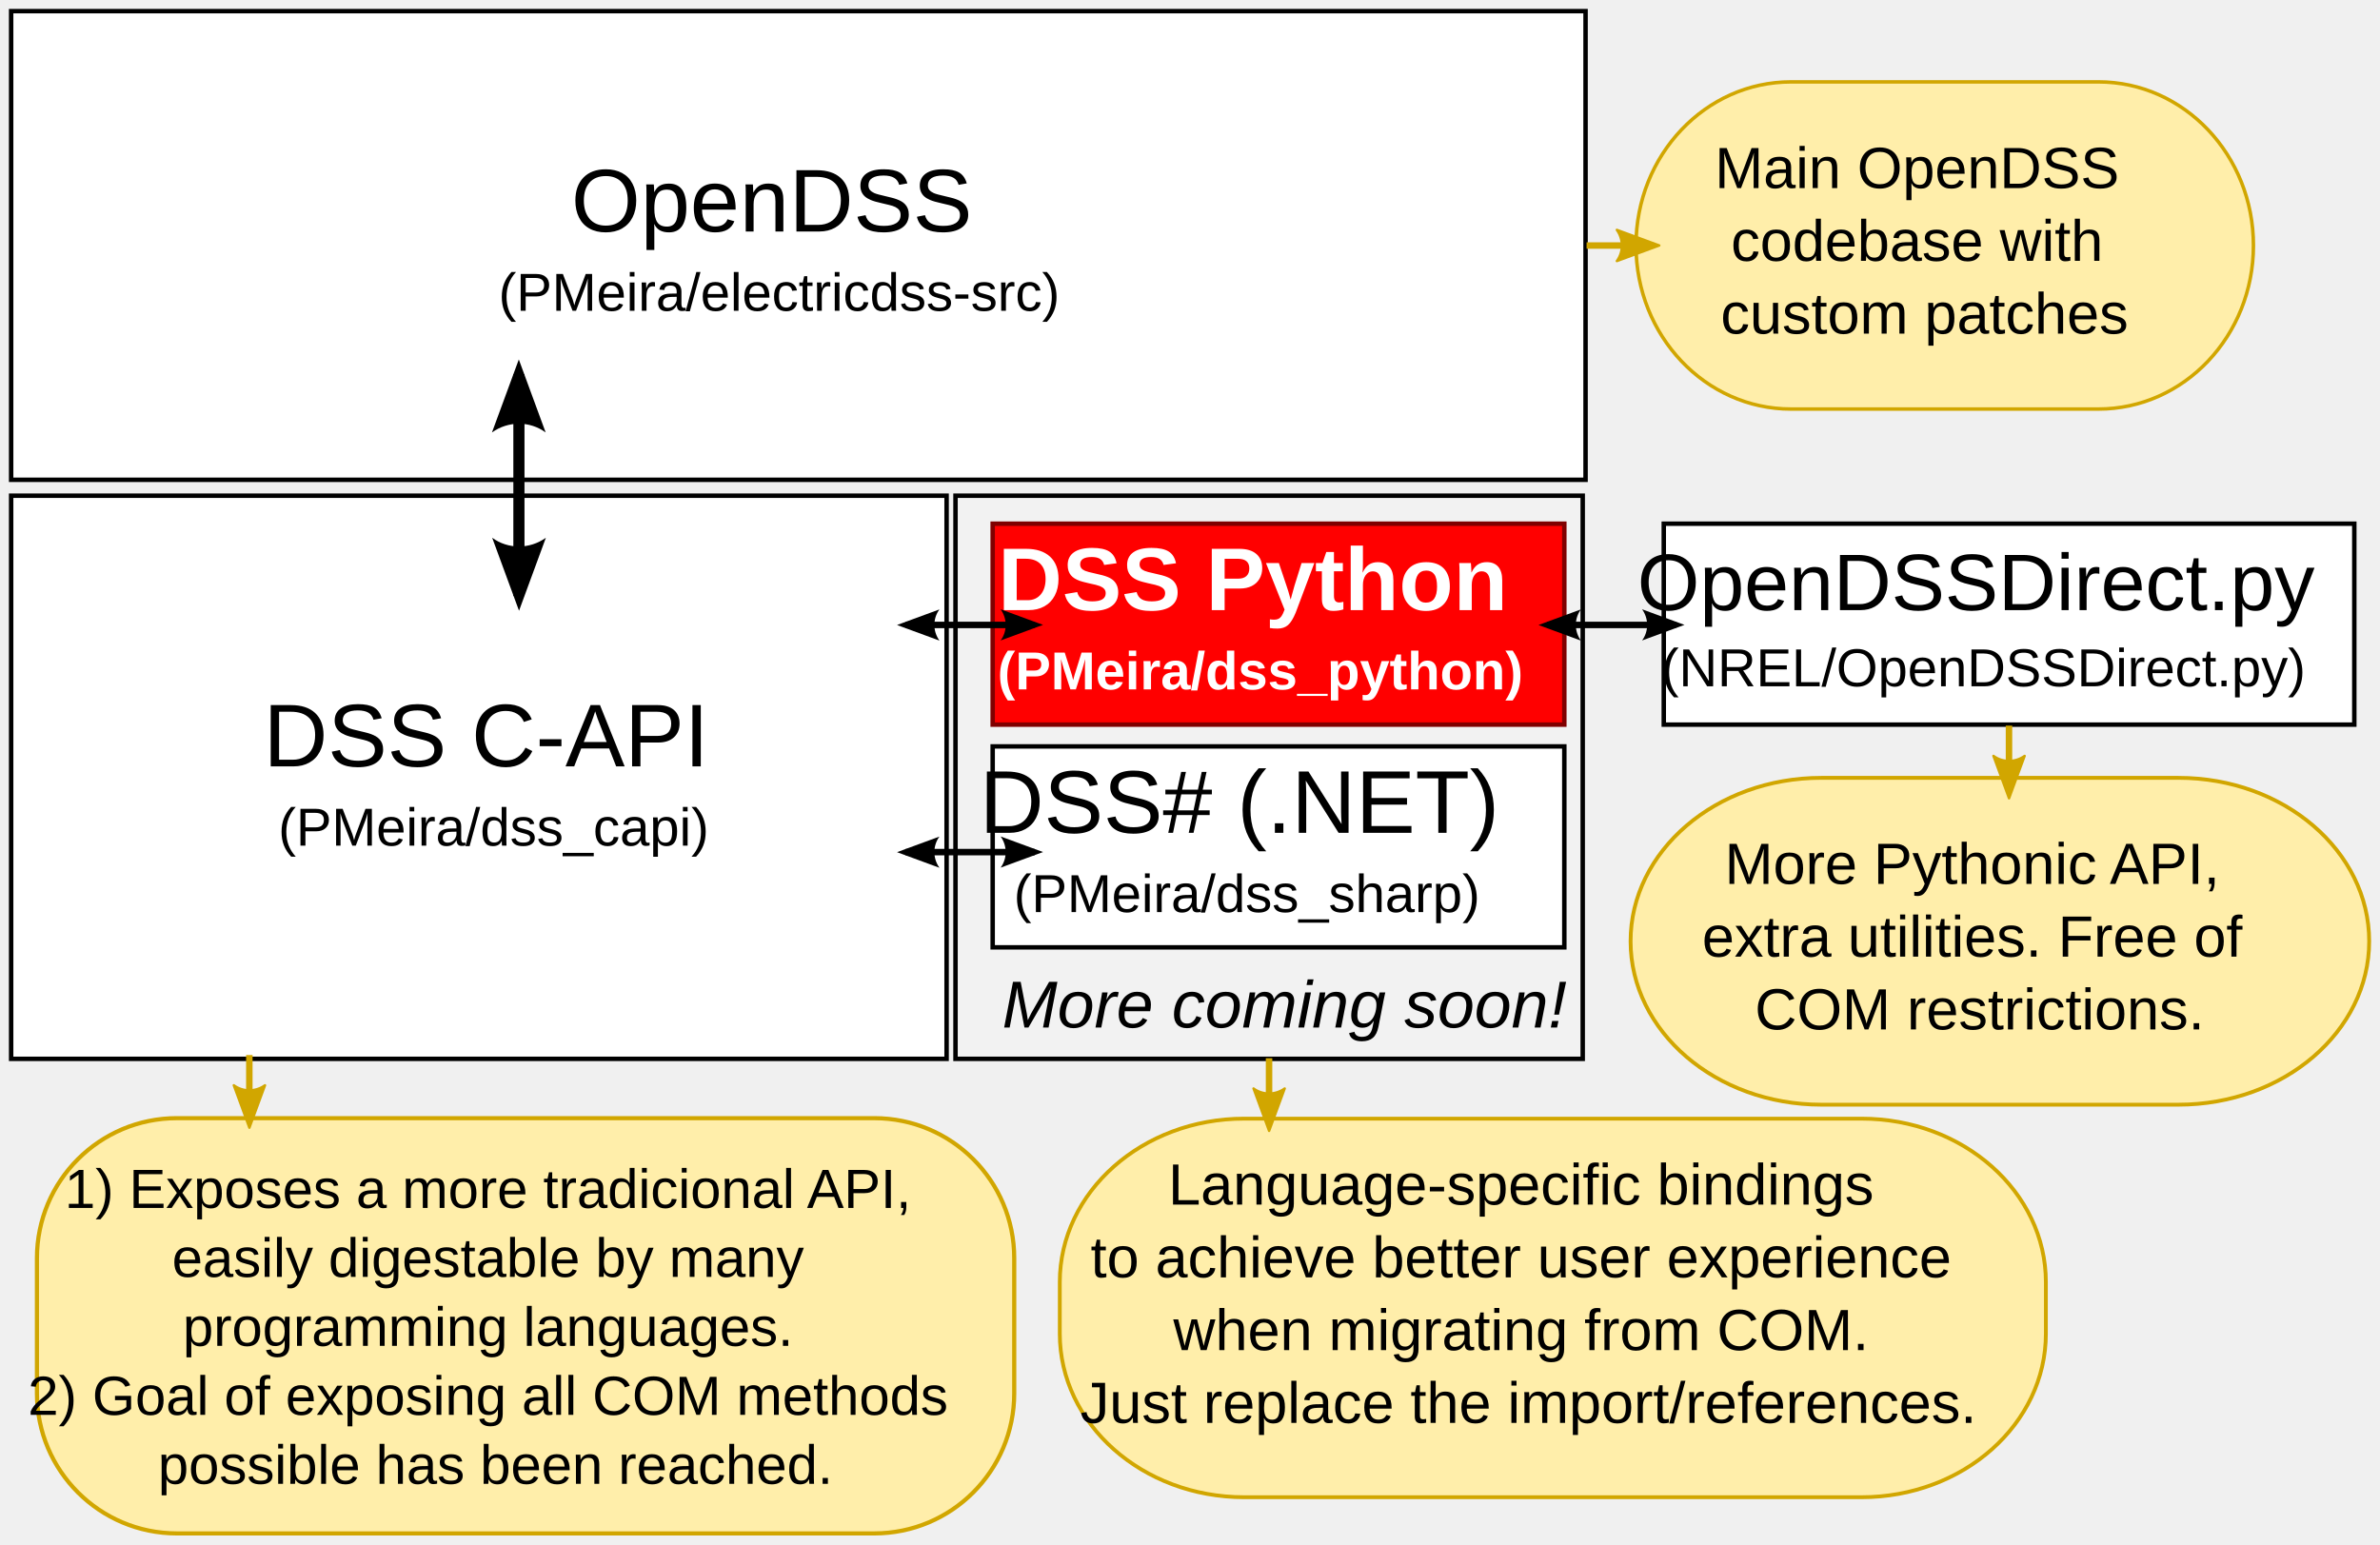
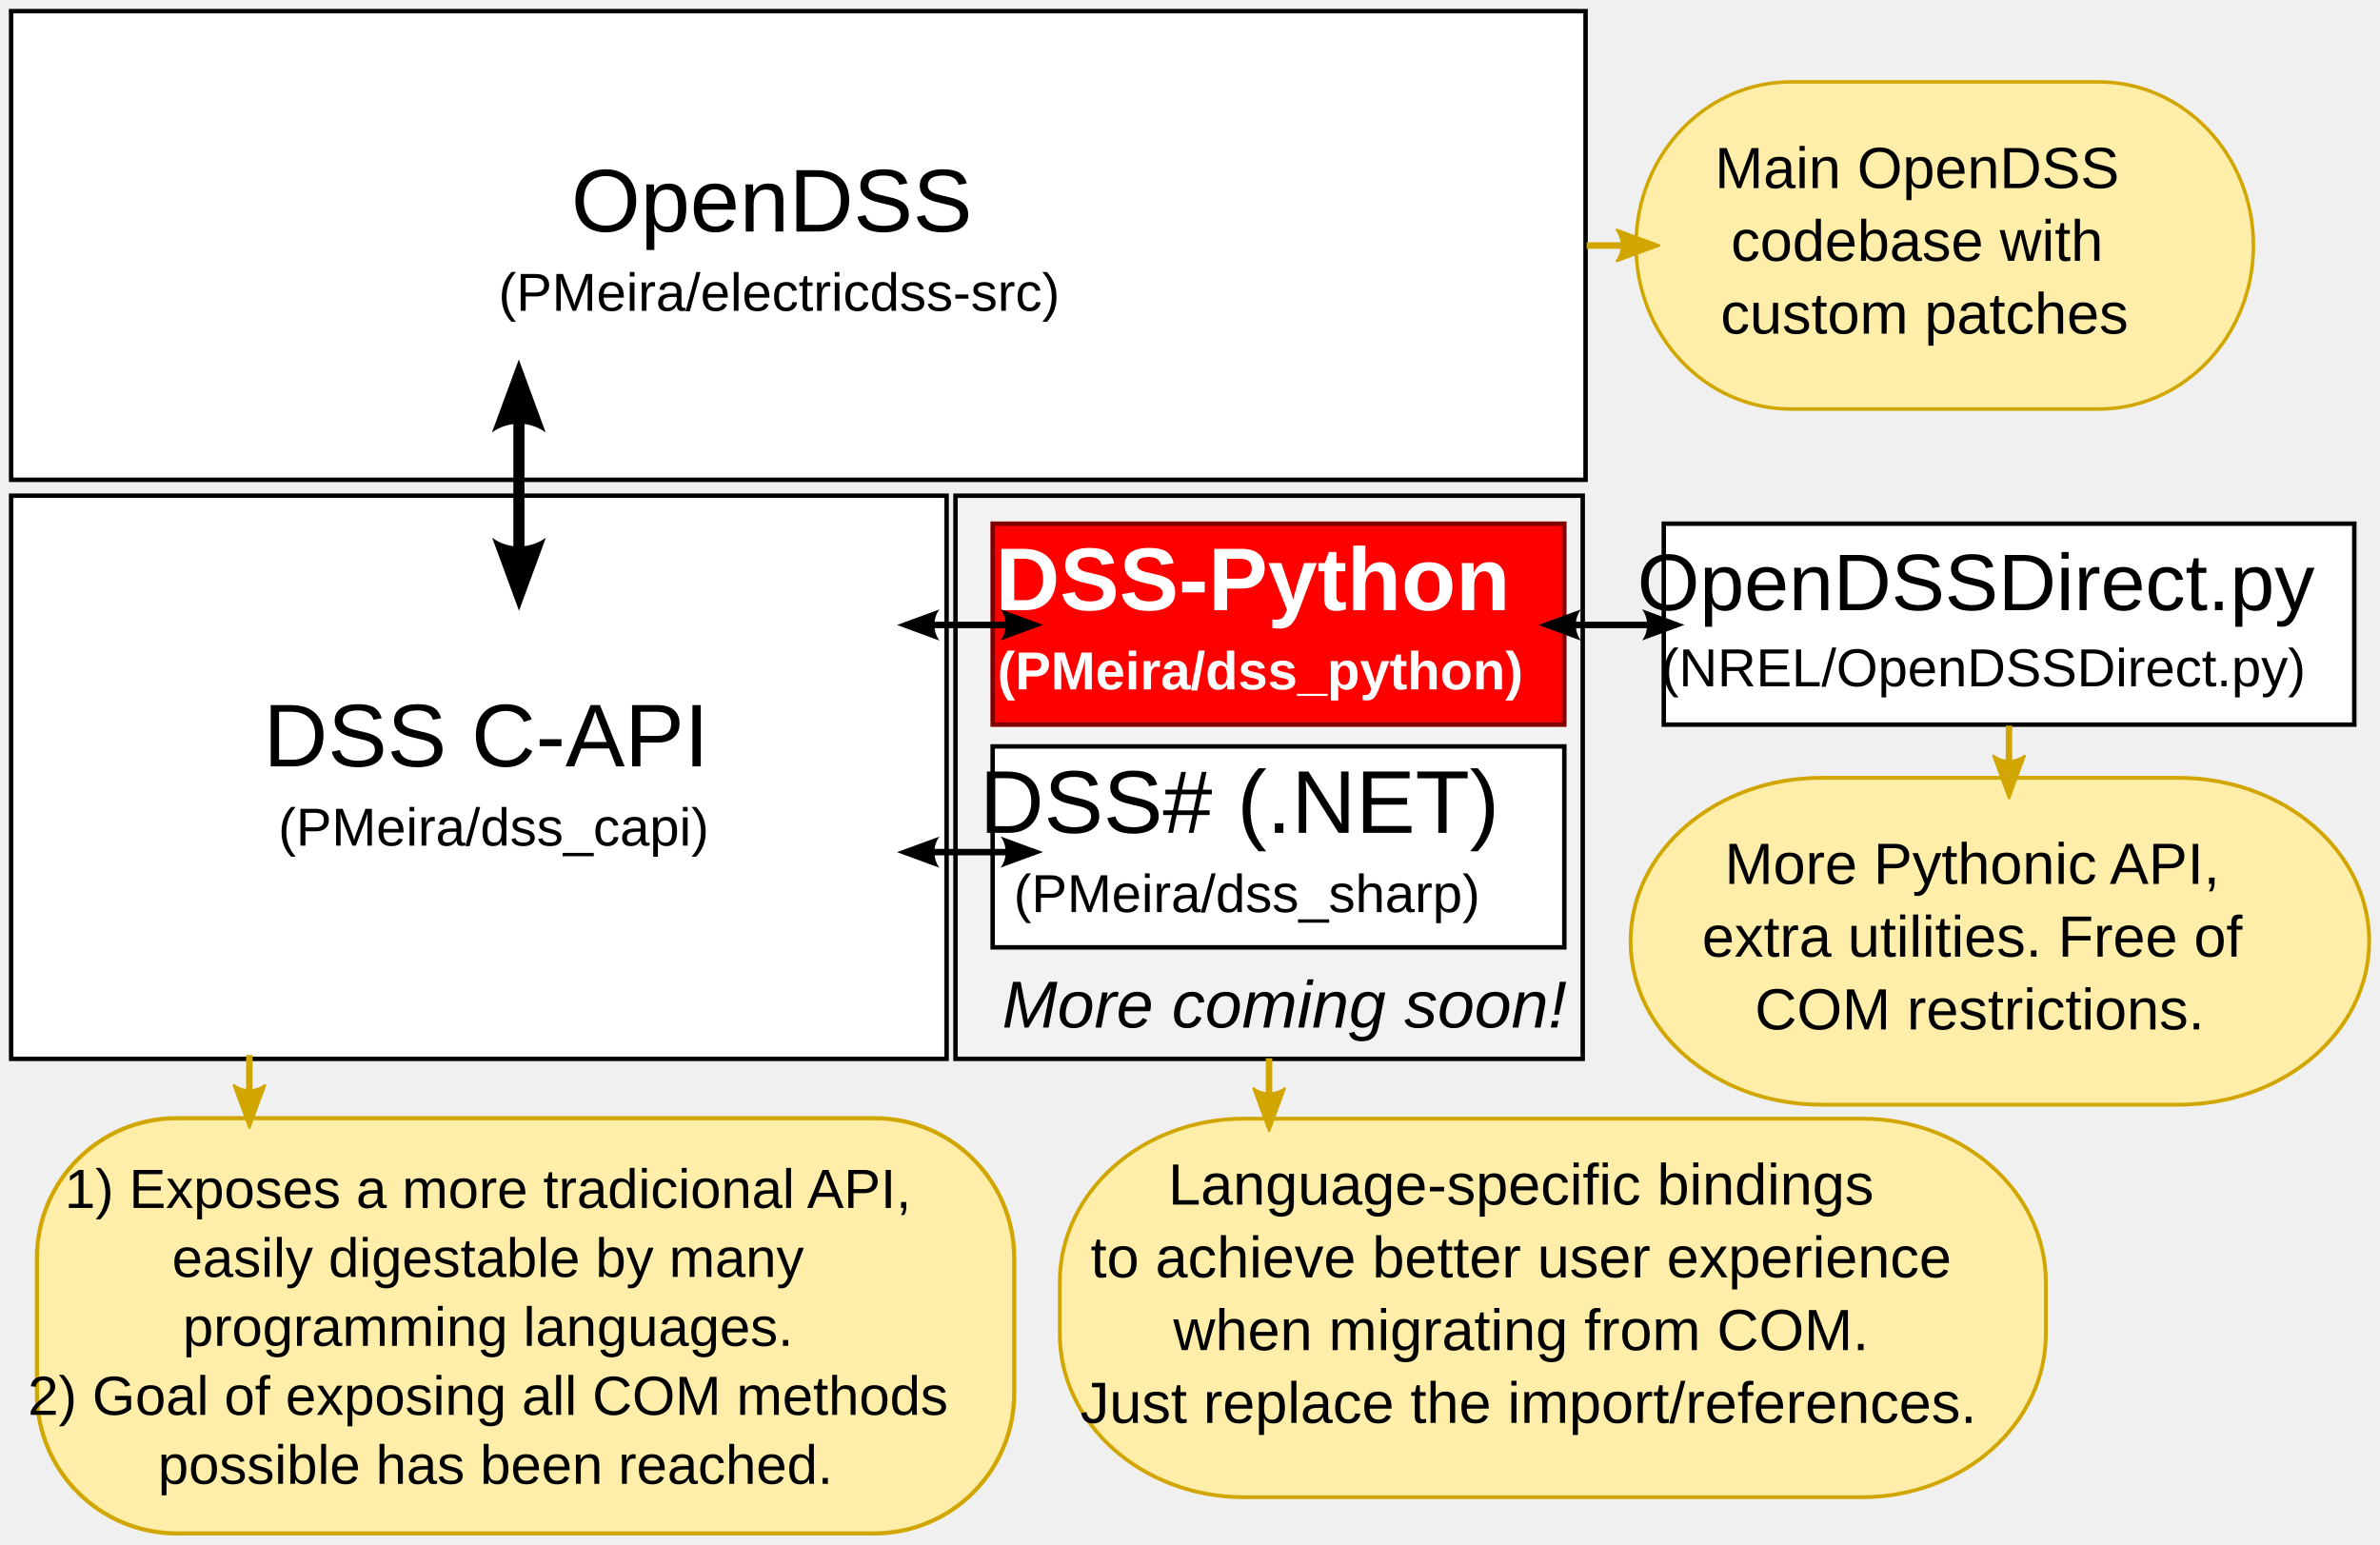
<svg xmlns="http://www.w3.org/2000/svg" width="1068.568" height="693.446" id="svg2" version="1.1">
  <defs id="defs4">
    <marker orient="auto" refY="0" refX="0" id="Arrow1Sstart" style="overflow:visible">
      <path id="path4022" d="M 0,0 5,-5 -12.5,0 5,5 0,0 z" style="fill-rule:evenodd;stroke:#000000;stroke-width:1pt" transform="matrix(0.2,0,0,0.2,1.2,0)" />
    </marker>
    <marker orient="auto" refY="0" refX="0" id="Arrow1Lstart" style="overflow:visible">
      <path id="path4010" d="M 0,0 5,-5 -12.5,0 5,5 0,0 z" style="fill-rule:evenodd;stroke:#000000;stroke-width:1pt" transform="matrix(0.8,0,0,0.8,10,0)" />
    </marker>
    <marker orient="auto" refY="0" refX="0" id="Arrow2Lstart" style="overflow:visible">
      <path id="path4028" style="fill-rule:evenodd;stroke-width:0.625;stroke-linejoin:round" d="M 8.719,4.034 -2.207,0.016 8.719,-4.002 c -1.745,2.372 -1.735,5.617 -6e-7,8.035 z" transform="matrix(1.1,0,0,1.1,1.1,0)" />
    </marker>
    <marker style="overflow:visible" id="Arrow2Mstart" refX="0" refY="0" orient="auto">
      <path transform="scale(0.6,0.6)" d="M 8.719,4.034 -2.207,0.016 8.719,-4.002 c -1.745,2.372 -1.735,5.617 -6e-7,8.035 z" style="fill-rule:evenodd;stroke-width:0.625;stroke-linejoin:round" id="path4034" />
    </marker>
    <marker style="overflow:visible" id="Arrow1Mstart" refX="0" refY="0" orient="auto">
      <path transform="matrix(0.4,0,0,0.4,4,0)" style="fill-rule:evenodd;stroke:#000000;stroke-width:1pt" d="M 0,0 5,-5 -12.5,0 5,5 0,0 z" id="path4016" />
    </marker>
    <marker style="overflow:visible" id="Arrow2Mend" refX="0" refY="0" orient="auto">
      <path transform="scale(-0.6,-0.6)" d="M 8.719,4.034 -2.207,0.016 8.719,-4.002 c -1.745,2.372 -1.735,5.617 -6e-7,8.035 z" style="fill-rule:evenodd;stroke-width:0.625;stroke-linejoin:round" id="path4037" />
    </marker>
    <marker style="overflow:visible" id="Arrow2Lend" refX="0" refY="0" orient="auto">
      <path transform="matrix(-1.1,0,0,-1.1,-1.1,0)" d="M 8.719,4.034 -2.207,0.016 8.719,-4.002 c -1.745,2.372 -1.735,5.617 -6e-7,8.035 z" style="fill-rule:evenodd;stroke-width:0.625;stroke-linejoin:round" id="path4031" />
    </marker>
    <marker style="overflow:visible" id="Arrow2Mstartn" refX="0" refY="0" orient="auto">
      <path transform="scale(0.6,0.6)" d="M 8.719,4.034 -2.207,0.016 8.719,-4.002 c -1.745,2.372 -1.735,5.617 -6e-7,8.035 z" style="fill:#d1a600;fill-rule:evenodd;stroke:#d1a600;stroke-width:0.625;stroke-linejoin:round" id="path5444" />
    </marker>
    <marker style="overflow:visible" id="Arrow2Mendv" refX="0" refY="0" orient="auto">
      <path transform="scale(-0.6,-0.6)" d="M 8.719,4.034 -2.207,0.016 8.719,-4.002 c -1.745,2.372 -1.735,5.617 -6e-7,8.035 z" style="fill:#d1a600;fill-rule:evenodd;stroke:#d1a600;stroke-width:0.625;stroke-linejoin:round" id="path5447" />
    </marker>
  </defs>
  <g id="layer1" transform="translate(-165.0163,-194.6575)">
    <rect y="417.231" x="594.016" height="252.857" width="281.609" id="rect3130" style="fill:#f2f2f2;stroke:#000000;stroke-width:2;stroke-miterlimit:4;stroke-opacity:1;stroke-dasharray:none" />
    <rect y="199.657" x="170.016" height="210.431" width="706.883" id="rect2985" style="fill:#ffffff;stroke:#000000;stroke-width:2;stroke-miterlimit:4;stroke-opacity:1;stroke-dasharray:none" />
    <text id="text2987" y="298.602" x="523.177" style="font-style:normal;font-variant:normal;font-weight:normal;font-stretch:normal;line-height:0%;font-family:Arial;-inkscape-font-specification:Arial;text-align:center;letter-spacing:0px;word-spacing:0px;text-anchor:middle;fill:#000000;fill-opacity:1;stroke:none" xml:space="preserve">
      <tspan y="298.602" x="523.177" id="tspan2989" style="font-size:40px;line-height:1.25">OpenDSS</tspan>
      <tspan style="font-style:normal;font-variant:normal;font-weight:normal;font-stretch:normal;font-size:24px;line-height:1.25;font-family:Arial;-inkscape-font-specification:Arial" id="tspan3137" y="334.19" x="523.177">(PMeira/electricdss-src)</tspan>
    </text>
    <rect style="fill:#ffffff;stroke:#000000;stroke-width:2;stroke-miterlimit:4;stroke-opacity:1;stroke-dasharray:none" id="rect3008" width="420" height="252.857" x="170.016" y="417.231" />
    <g id="g7340" transform="translate(499.7143,260.1612)">
      <rect style="fill:#ffeeaa;fill-opacity:1;stroke:#d1a600;stroke-width:1.866;stroke-miterlimit:4;stroke-opacity:1;stroke-dasharray:none" id="rect4000" width="438.781" height="186.45" x="-318.113" y="436.559" ry="62.846" rx="62.846" />
      <text xml:space="preserve" style="font-style:normal;font-variant:normal;font-weight:normal;font-stretch:normal;line-height:0%;font-family:Arial;-inkscape-font-specification:Arial;text-align:center;letter-spacing:0px;word-spacing:0px;text-anchor:middle;fill:#000000;fill-opacity:1;stroke:none" x="-100.596" y="476.862" id="text3016">
        <tspan x="-97.16" y="476.862" id="tspan3029" style="font-size:24.777px;line-height:1.25">1) Exposes a more tradicional API, </tspan>
        <tspan x="-97.16" y="507.833" id="tspan3031" style="font-size:24.777px;line-height:1.25">easily digestable by many </tspan>
        <tspan x="-100.596" y="538.804" id="tspan3101" style="font-size:24.777px;line-height:1.25">programming languages.</tspan>
        <tspan x="-97.16" y="569.775" id="tspan3093" style="font-size:24.777px;line-height:1.25">2) Goal of exposing all COM methods </tspan>
        <tspan x="-100.596" y="600.746" id="tspan3109" style="font-size:24.777px;line-height:1.25">possible has been reached.</tspan>
      </text>
    </g>
    <g transform="translate(124,-20)" id="g5423">
      <rect rx="82.809" ry="73.429" y="716.933" x="516.841" height="169.988" width="442.729" id="rect4002" style="fill:#ffeeaa;fill-opacity:1;stroke:#d1a600;stroke-width:1.718;stroke-miterlimit:4;stroke-opacity:1;stroke-dasharray:none" />
      <text id="text3085" y="755.525" x="738.939" style="font-style:normal;font-variant:normal;font-weight:normal;font-stretch:normal;line-height:0%;font-family:Arial;-inkscape-font-specification:Arial;text-align:center;letter-spacing:0px;word-spacing:0px;text-anchor:middle;fill:#000000;fill-opacity:1;stroke:none" xml:space="preserve">
        <tspan y="755.525" x="738.939" id="tspan3089" style="font-size:26.14px;line-height:1.25">Language-specific bindings</tspan>
        <tspan y="788.2" x="738.939" id="tspan3113" style="font-size:26.14px;line-height:1.25">to achieve better user experience</tspan>
        <tspan y="820.875" x="738.939" id="tspan3115" style="font-size:26.14px;line-height:1.25">when migrating from COM.</tspan>
        <tspan y="853.551" x="738.939" id="tspan5421" style="font-size:26.14px;line-height:1.25">Just replace the import/references.</tspan>
      </text>
    </g>
    <text xml:space="preserve" style="font-style:normal;font-variant:normal;font-weight:normal;font-stretch:normal;line-height:0%;font-family:Arial;-inkscape-font-specification:Arial;letter-spacing:0px;word-spacing:0px;fill:#000000;fill-opacity:1;stroke:none" x="614.947" y="656.016" id="text3121">
      <tspan id="tspan3123" x="614.947" y="656.016" style="font-style:oblique;font-variant:normal;font-weight:normal;font-stretch:normal;font-size:29.812px;line-height:1.25;font-family:Arial;-inkscape-font-specification:'Arial Oblique'">More coming soon!</tspan>
    </text>
    <text xml:space="preserve" style="font-style:normal;font-variant:normal;font-weight:normal;font-stretch:normal;line-height:0%;font-family:Arial;-inkscape-font-specification:Arial;text-align:center;letter-spacing:0px;word-spacing:0px;text-anchor:middle;fill:#000000;fill-opacity:1;stroke:none;" x="394.982" y="538.765" id="text3139">
      <tspan id="tspan3141" x="394.982" y="538.765" style="font-weight:normal;font-size:40px;line-height:1.25;-inkscape-font-specification:'Arial Bold';fill:#000000;">DSS C-API</tspan>
      <tspan x="394.982" y="574.353" id="tspan3143" style="font-style:normal;font-variant:normal;font-weight:normal;font-stretch:normal;font-size:24px;line-height:1.25;font-family:Arial;-inkscape-font-specification:'Arial Bold';fill:#000000;">(PMeira/dss_capi)</tspan>
    </text>
    <g transform="translate(12,6)" id="g3220">
      <rect y="423.797" x="900.016" height="90.223" width="310.035" id="rect3147" style="fill:#ffffff;stroke:#000000;stroke-width:2;stroke-miterlimit:4;stroke-opacity:1;stroke-dasharray:none" />
      <text id="text3153" y="462.602" x="1055.177" style="font-style:normal;font-variant:normal;font-weight:normal;font-stretch:normal;line-height:0%;font-family:Arial;-inkscape-font-specification:Arial;text-align:center;letter-spacing:0px;word-spacing:0px;text-anchor:middle;fill:#000000;fill-opacity:1;stroke:none" xml:space="preserve">
        <tspan y="462.602" x="1055.177" id="tspan3155" style="font-size:36px;line-height:1.25">OpenDSSDirect.py</tspan>
        <tspan style="font-style:normal;font-variant:normal;font-weight:normal;font-stretch:normal;font-size:24px;line-height:1.25;font-family:Arial;-inkscape-font-specification:Arial" id="tspan3157" y="496.793" x="1055.177">(NREL/OpenDSSDirect.py)</tspan>
      </text>
    </g>
    <rect style="fill:#ffffff;stroke:#000000;stroke-width:2;stroke-miterlimit:4;stroke-opacity:1;stroke-dasharray:none" id="rect3212" width="256.662" height="90.223" x="610.703" y="529.797" />
    <rect y="429.797" x="610.703" height="90.223" width="256.662" id="rect3161" style="fill:#ff0000;stroke:#800000;stroke-width:2;stroke-miterlimit:4;stroke-opacity:1;stroke-dasharray:none" />
    <text id="text3163" y="468.602" x="739.177" style="font-style:normal;font-variant:normal;font-weight:normal;font-stretch:normal;line-height:0%;font-family:Arial;-inkscape-font-specification:Arial;text-align:center;letter-spacing:0px;word-spacing:0px;text-anchor:middle;fill:#ffffff;fill-opacity:1;stroke:none" xml:space="preserve">
-       <tspan y="468.602" x="739.177" id="tspan3165" style="font-weight:bold;font-size:40px;line-height:1.25;fill:#ffffff">DSS Python</tspan>
+       <tspan y="468.602" x="739.177" id="tspan3165" style="font-weight:bold;font-size:40px;line-height:1.25;fill:#ffffff">DSS-Python</tspan>
      <tspan style="font-style:normal;font-variant:normal;font-weight:bold;font-stretch:normal;font-size:24px;line-height:1.25;font-family:Arial;-inkscape-font-specification:Arial;fill:#ffffff" id="tspan3167" y="504.19" x="739.177">(PMeira/dss_python)</tspan>
    </text>
    <text xml:space="preserve" style="font-style:normal;font-variant:normal;font-weight:normal;font-stretch:normal;line-height:0%;font-family:Arial;-inkscape-font-specification:Arial;text-align:center;letter-spacing:0px;word-spacing:0px;text-anchor:middle;fill:#000000;fill-opacity:1;stroke:none" x="733.177" y="568.602" id="text3190">
      <tspan id="tspan3192" x="733.177" y="568.602" style="font-size:40px;line-height:1.25">DSS# (.NET)</tspan>
      <tspan x="733.177" y="604.19" id="tspan3194" style="font-style:normal;font-variant:normal;font-weight:normal;font-stretch:normal;font-size:24px;line-height:1.25;font-family:Arial;-inkscape-font-specification:Arial">(PMeira/dss_sharp)</tspan>
    </text>
    <path id="path3228" d="m 398,362.672 0,99.599" style="fill:none;stroke:#000000;stroke-width:5;stroke-linecap:butt;stroke-linejoin:miter;stroke-miterlimit:4;stroke-opacity:1;stroke-dasharray:none;marker-start:url(#Arrow2Mstart);marker-end:url(#Arrow2Mend)" />
    <path style="fill:none;stroke:#000000;stroke-width:2.905;stroke-linecap:butt;stroke-linejoin:miter;stroke-miterlimit:4;stroke-opacity:1;stroke-dasharray:none;marker-start:url(#Arrow2Mstart);marker-end:url(#Arrow2Mend)" d="m 917.471,475.259 -57.863,0" id="path4824" />
    <path id="path5394" d="m 629.471,475.259 -57.863,0" style="fill:none;stroke:#000000;stroke-width:2.905;stroke-linecap:butt;stroke-linejoin:miter;stroke-miterlimit:4;stroke-opacity:1;stroke-dasharray:none;marker-start:url(#Arrow2Mstart);marker-end:url(#Arrow2Mend)" />
    <path style="fill:none;stroke:#000000;stroke-width:2.905;stroke-linecap:butt;stroke-linejoin:miter;stroke-miterlimit:4;stroke-opacity:1;stroke-dasharray:none;marker-start:url(#Arrow2Mstart);marker-end:url(#Arrow2Mend)" d="m 629.471,577.259 -57.863,0" id="path5396" />
    <g id="g7331">
      <rect style="fill:#ffeeaa;fill-opacity:1;stroke:#d1a600;stroke-width:1.717;stroke-miterlimit:4;stroke-opacity:1;stroke-dasharray:none" id="rect4004" width="331.613" height="146.755" x="897.113" y="543.911" ry="73.377" rx="85.657" />
      <text xml:space="preserve" style="font-style:normal;font-variant:normal;font-weight:normal;font-stretch:normal;line-height:0%;font-family:Arial;-inkscape-font-specification:Arial;text-align:center;letter-spacing:0px;word-spacing:0px;text-anchor:middle;fill:#000000;fill-opacity:1;stroke:none" x="1065.51" y="591.525" id="text5398">
        <tspan id="tspan5404" x="1065.51" y="591.525" style="font-size:26.14px;line-height:1.25">More Pythonic API,</tspan>
        <tspan x="1069.135" y="624.2" id="tspan5413" style="font-size:26.14px;line-height:1.25">extra utilities. Free of </tspan>
        <tspan x="1065.51" y="656.875" id="tspan5419" style="font-size:26.14px;line-height:1.25">COM restrictions.</tspan>
      </text>
    </g>
    <path id="path5431" d="m 734.793,669.802 0,28.789" style="fill:none;stroke:#d1a600;stroke-width:2.905;stroke-linecap:butt;stroke-linejoin:miter;stroke-miterlimit:4;stroke-opacity:1;stroke-dasharray:none;marker-start:none;marker-mid:none;marker-end:url(#Arrow2Mendv)" />
    <path style="fill:none;stroke:#d1a600;stroke-width:2.905;stroke-linecap:butt;stroke-linejoin:miter;stroke-miterlimit:4;stroke-opacity:1;stroke-dasharray:none;marker-start:none;marker-mid:none;marker-end:url(#Arrow2Mendv)" d="m 1067.006,520.472 0,28.789" id="path7329" />
    <path style="fill:none;stroke:#d1a600;stroke-width:2.905;stroke-linecap:butt;stroke-linejoin:miter;stroke-miterlimit:4;stroke-opacity:1;stroke-dasharray:none;marker-start:none;marker-mid:none;marker-end:url(#Arrow2Mendv)" d="m 276.964,668.367 0,28.789" id="path7338" />
    <g id="g7383" transform="translate(-48,163.3663)">
      <rect rx="69.585" ry="73.451" y="68.056" x="947.547" height="146.901" width="277.211" id="rect7351" style="fill:#ffeeaa;fill-opacity:1;stroke:#d1a600;stroke-width:1.571;stroke-miterlimit:4;stroke-opacity:1;stroke-dasharray:none" />
      <text id="text7353" y="115.743" x="1088.744" style="font-style:normal;font-variant:normal;font-weight:normal;font-stretch:normal;line-height:0%;font-family:Arial;-inkscape-font-specification:Arial;text-align:center;letter-spacing:0px;word-spacing:0px;text-anchor:middle;fill:#000000;fill-opacity:1;stroke:none" xml:space="preserve">
        <tspan id="tspan7359" y="115.743" x="1092.368" style="font-size:26.14px;line-height:1.25">Main OpenDSS </tspan>
        <tspan y="148.418" x="1092.368" id="tspan7366" style="font-size:26.14px;line-height:1.25">codebase with </tspan>
        <tspan y="181.094" x="1088.744" id="tspan7370" style="font-size:26.14px;line-height:1.25">custom patches</tspan>
      </text>
    </g>
    <path id="path7390" d="m 877.352,304.901 28.789,0" style="fill:none;stroke:#d1a600;stroke-width:2.905;stroke-linecap:butt;stroke-linejoin:miter;stroke-miterlimit:4;stroke-opacity:1;stroke-dasharray:none;marker-start:none;marker-mid:none;marker-end:url(#Arrow2Mendv)" />
  </g>
</svg>
